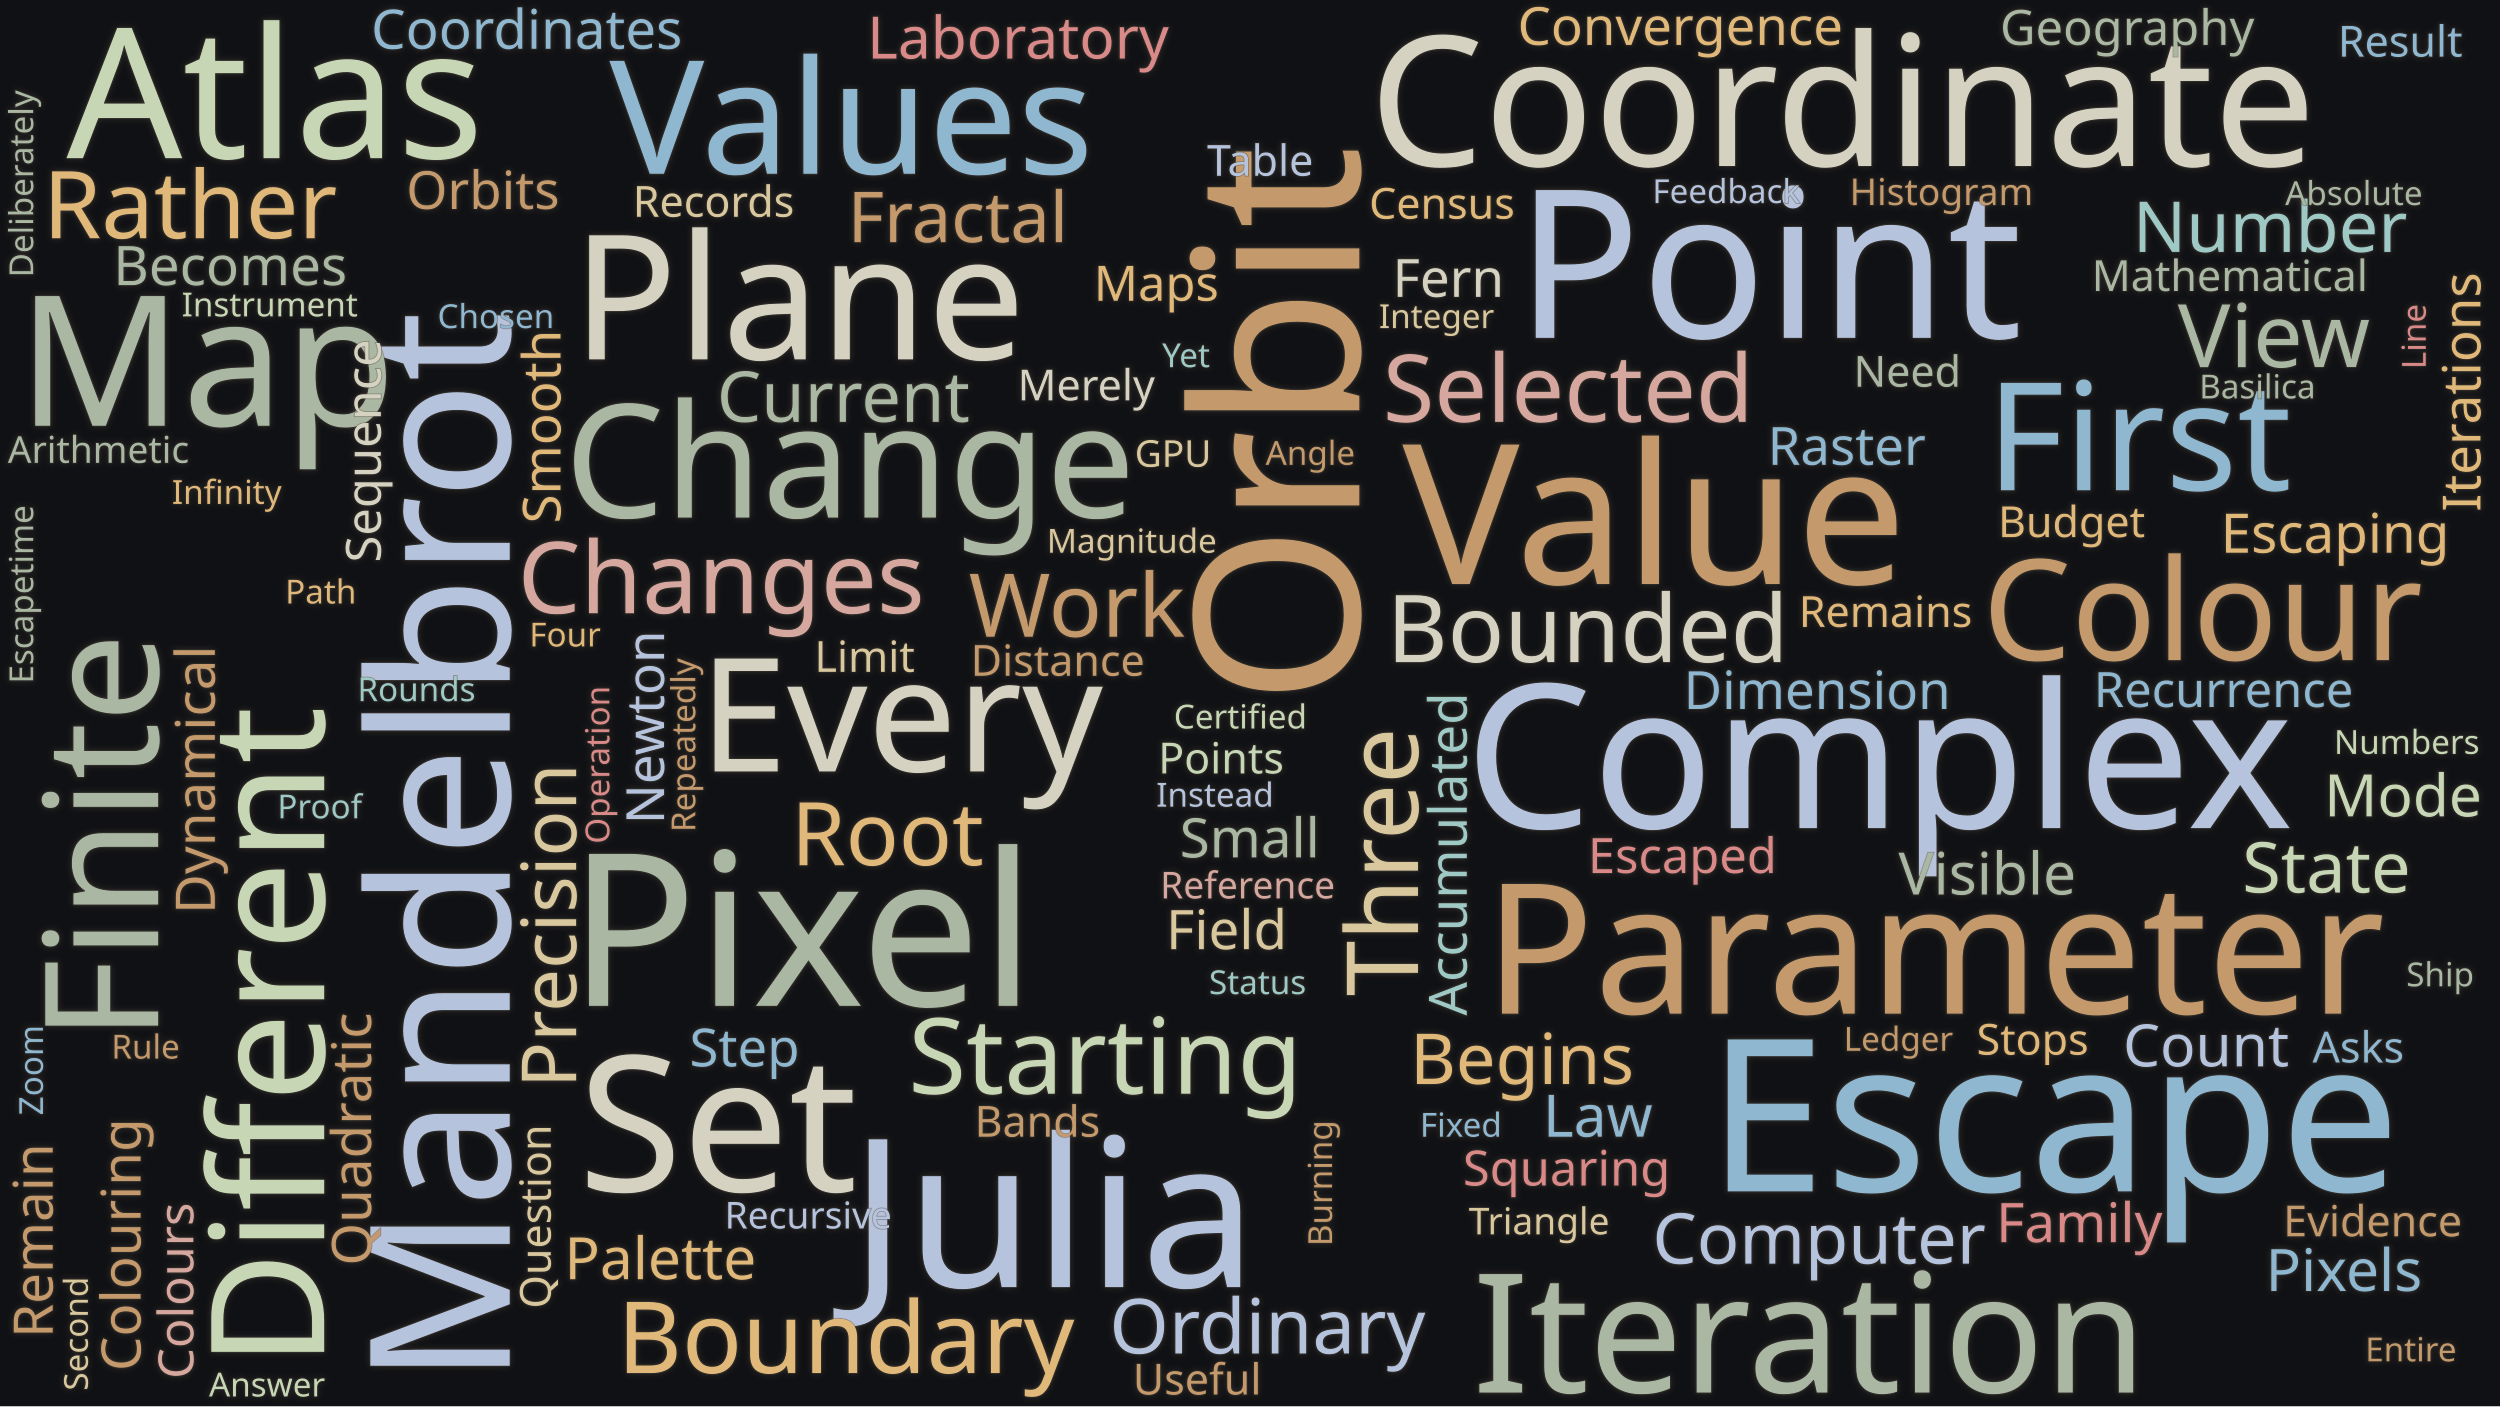
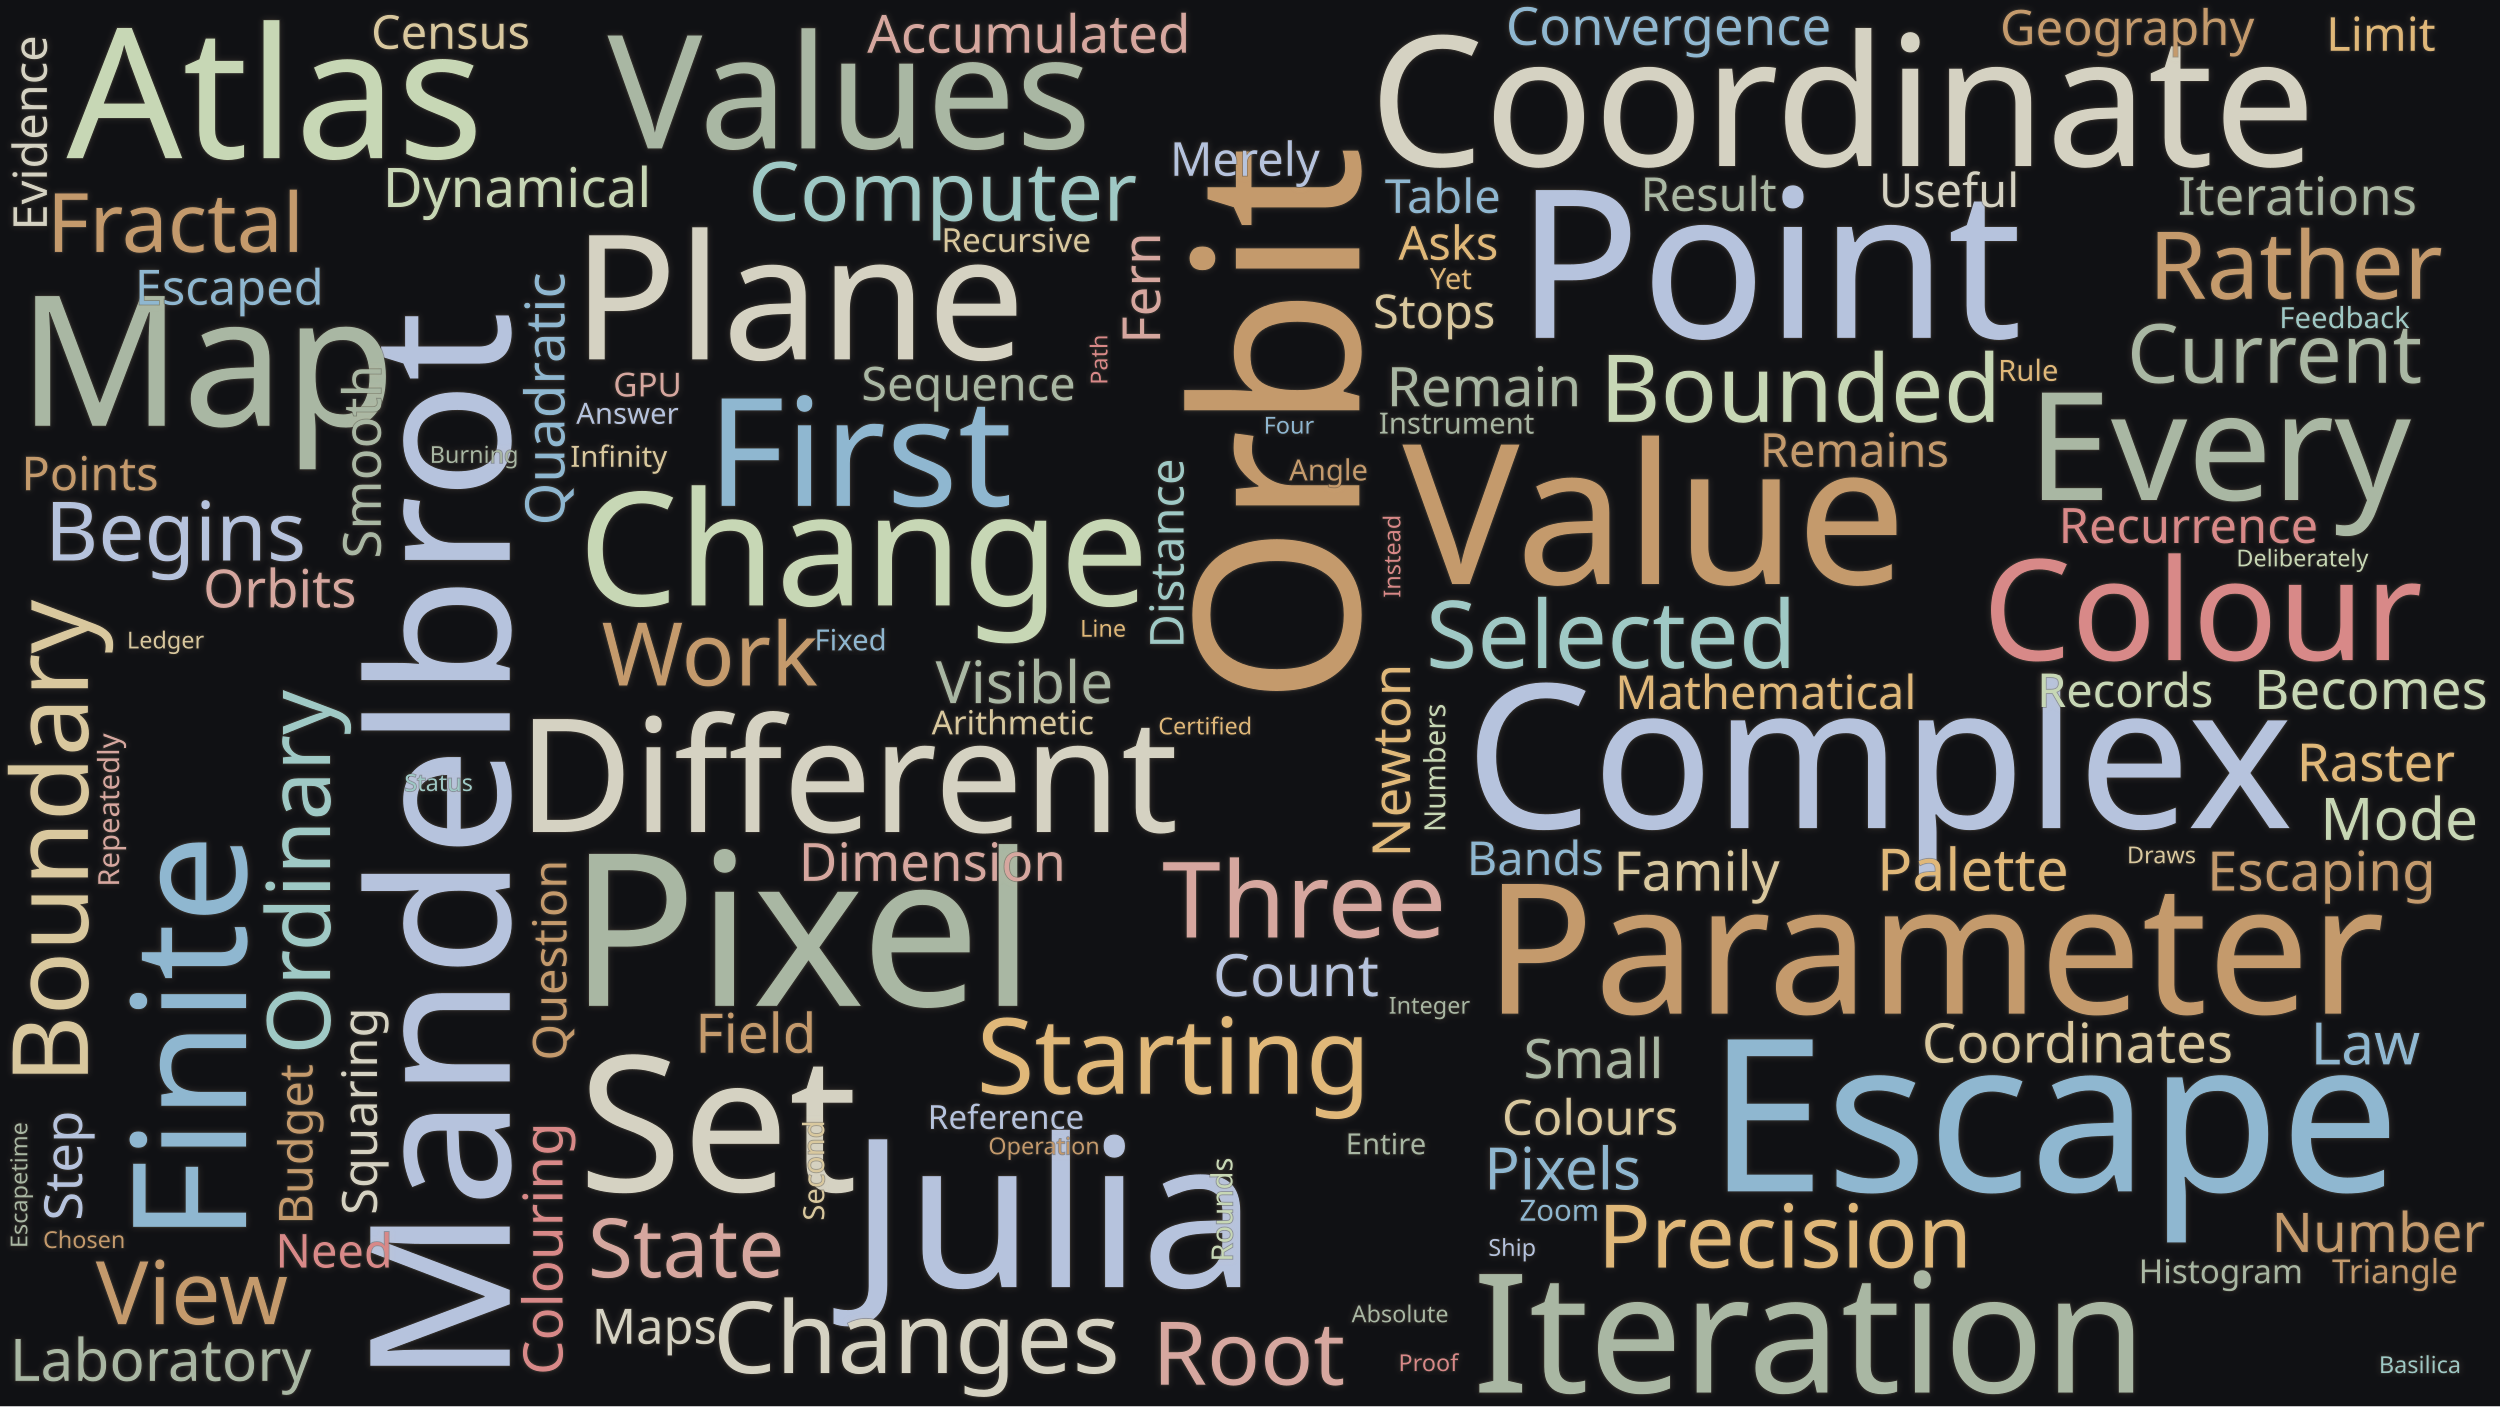
<svg xmlns="http://www.w3.org/2000/svg" role="img" aria-label="The Fractal Atlas: A Field Guide to Infinity" width="1280" height="720">
  <defs>
    <filter id="wordGlow" x="-20%" y="-20%" width="140%" height="140%">
      <feDropShadow dx="0" dy="0" stdDeviation="1.6" flood-color="#d8c7a1" flood-opacity="0.18" />
    </filter>
  </defs>
  <style>text { filter: url(#wordGlow); paint-order: stroke fill; stroke: rgba(16,17,20,.34); stroke-width: .9px; }</style>
  <style>text{font-family:'Droid Sans Mono';font-weight:normal;font-style:normal;}</style>
  <rect width="100%" height="100%" style="fill:#101114" />
  <text transform="translate(696,361) rotate(-90)" font-size="118" style="fill:#c49a6c">Orbit</text>
  <text transform="translate(291,515)" font-size="109" style="fill:#a9b7a3">Pixel</text>
  <text transform="translate(874,610)" font-size="109" style="fill:#8fb7d0">Escape</text>
  <text transform="translate(435,659)" font-size="106" style="fill:#b6c3dd">Julia</text>
  <text transform="translate(776,173)" font-size="106" style="fill:#b6c3dd">Point</text>
  <text transform="translate(750,424)" font-size="103" style="fill:#b6c3dd">Complex</text>
  <text transform="translate(261,709) rotate(-90)" font-size="100" style="fill:#b6c3dd">Mandelbrot</text>
  <text transform="translate(718,299)" font-size="100" style="fill:#c49a6c">Value</text>
  <text transform="translate(296,610)" font-size="97" style="fill:#d5d2c2">Set</text>
  <text transform="translate(34,81)" font-size="93" style="fill:#c7d7b5">Atlas</text>
  <text transform="translate(760,519)" font-size="93" style="fill:#c49a6c">Parameter</text>
  <text transform="translate(9,218)" font-size="93" style="fill:#a9b7a3">Map</text>
  <text transform="translate(701,85)" font-size="93" style="fill:#d5d2c2">Coordinate</text>
  <text transform="translate(293,184)" font-size="89" style="fill:#d5d2c2">Plane</text>
  <text transform="translate(754,713)" font-size="85" style="fill:#a9b7a3">Iteration</text>
-   <text transform="translate(358,395)" font-size="81" style="fill:#d5d2c2">Every</text>
-   <text transform="translate(166,700) rotate(-90)" font-size="81" style="fill:#c7d7b5">Different</text>
-   <text transform="translate(289,265)" font-size="81" style="fill:#a9b7a3">Change</text>
-   <text transform="translate(312,89)" font-size="81" style="fill:#8fb7d0">Values</text>
-   <text transform="translate(81,533) rotate(-90)" font-size="81" style="fill:#a9b7a3">Finite</text>
-   <text transform="translate(1017,251)" font-size="77" style="fill:#8fb7d0">First</text>
-   <text transform="translate(1015,338)" font-size="72" style="fill:#c49a6c">Colour</text>
-   <text transform="translate(465,560)" font-size="54" style="fill:#c7d7b5">Starting</text>
-   <text transform="translate(316,703)" font-size="51" style="fill:#e0b879">Boundary</text>
-   <text transform="translate(726,510) rotate(-90)" font-size="51" style="fill:#d9c89e">Three</text>
-   <text transform="translate(265,314)" font-size="51" style="fill:#d6a79f">Changes</text>
-   <text transform="translate(22,122)" font-size="48" style="fill:#e0b879">Rather</text>
-   <text transform="translate(708,216)" font-size="48" style="fill:#d6a79f">Selected</text>
-   <text transform="translate(710,339)" font-size="48" style="fill:#d5d2c2">Bounded</text>
-   <text transform="translate(1115,188)" font-size="45" style="fill:#a9b7a3">View</text>
-   <text transform="translate(496,326)" font-size="45" style="fill:#c49a6c">Work</text>
-   <text transform="translate(405,443)" font-size="45" style="fill:#e0b879">Root</text>
-   <text transform="translate(568,693)" font-size="39" style="fill:#b6c3dd">Ordinary</text>
-   <text transform="translate(295,557) rotate(-90)" font-size="39" style="fill:#d9c89e">Precision</text>
-   <text transform="translate(722,555)" font-size="36" style="fill:#e0b879">Begins</text>
-   <text transform="translate(846,647)" font-size="36" style="fill:#b6c3dd">Computer</text>
-   <text transform="translate(1092,129)" font-size="36" style="fill:#9fc9c5">Number</text>
-   <text transform="translate(434,124)" font-size="36" style="fill:#c49a6c">Fractal</text>
-   <text transform="translate(367,216)" font-size="36" style="fill:#a9b7a3">Current</text>
-   <text transform="translate(1148,457)" font-size="36" style="fill:#c7d7b5">State</text>
-   <text transform="translate(444,30)" font-size="30" style="fill:#d88988">Laboratory</text>
-   <text transform="translate(790,582)" font-size="30" style="fill:#8fb7d0">Law</text>
-   <text transform="translate(972,458)" font-size="30" style="fill:#a9b7a3">Visible</text>
-   <text transform="translate(289,655)" font-size="30" style="fill:#e0b879">Palette</text>
-   <text transform="translate(1087,546)" font-size="30" style="fill:#b6c3dd">Count</text>
-   <text transform="translate(1190,418)" font-size="30" style="fill:#c7d7b5">Mode</text>
-   <text transform="translate(1160,661)" font-size="30" style="fill:#8fb7d0">Pixels</text>
-   <text transform="translate(604,439)" font-size="28" style="fill:#a9b7a3">Small</text>
-   <text transform="translate(27,685) rotate(-90)" font-size="28" style="fill:#c49a6c">Remain</text>
-   <text transform="translate(58,146)" font-size="28" style="fill:#a9b7a3">Becomes</text>
-   <text transform="translate(110,468) rotate(-90)" font-size="28" style="fill:#c49a6c">Dynamical</text>
-   <text transform="translate(1137,283)" font-size="28" style="fill:#e0b879">Escaping</text>
-   <text transform="translate(72,702) rotate(-90)" font-size="28" style="fill:#c49a6c">Colouring</text>
-   <text transform="translate(1022,636)" font-size="28" style="fill:#d88988">Family</text>
-   <text transform="translate(597,486)" font-size="28" style="fill:#d9c89e">Field</text>
-   <text transform="translate(190,648) rotate(-90)" font-size="28" style="fill:#c49a6c">Quadratic</text>
-   <text transform="translate(190,25)" font-size="28" style="fill:#8fb7d0">Coordinates</text>
-   <text transform="translate(777,23)" font-size="27" style="fill:#e0b879">Convergence</text>
-   <text transform="translate(353,546)" font-size="27" style="fill:#8fb7d0">Step</text>
-   <text transform="translate(340,422) rotate(-90)" font-size="27" style="fill:#b6c3dd">Newton</text>
-   <text transform="translate(287,268) rotate(-90)" font-size="27" style="fill:#e0b879">Smooth</text>
-   <text transform="translate(751,520) rotate(-90)" font-size="27" style="fill:#9fc9c5">Accumulated</text>
-   <text transform="translate(1270,262) rotate(-90)" font-size="27" style="fill:#e0b879">Iterations</text>
-   <text transform="translate(905,238)" font-size="27" style="fill:#8fb7d0">Raster</text>
-   <text transform="translate(208,107)" font-size="27" style="fill:#c49a6c">Orbits</text>
-   <text transform="translate(713,152)" font-size="27" style="fill:#d5d2c2">Fern</text>
-   <text transform="translate(862,363)" font-size="27" style="fill:#8fb7d0">Dimension</text>
-   <text transform="translate(560,154)" font-size="25" style="fill:#e0b879">Maps</text>
-   <text transform="translate(1024,23)" font-size="25" style="fill:#a9b7a3">Geography</text>
-   <text transform="translate(99,706) rotate(-90)" font-size="25" style="fill:#d6a79f">Colours</text>
-   <text transform="translate(813,447)" font-size="25" style="fill:#d88988">Escaped</text>
-   <text transform="translate(1072,362)" font-size="25" style="fill:#8fb7d0">Recurrence</text>
-   <text transform="translate(749,607)" font-size="25" style="fill:#d88988">Squaring</text>
-   <text transform="translate(195,288) rotate(-90)" font-size="25" style="fill:#d5d2c2">Sequence</text>
-   <text transform="translate(1071,149)" font-size="22" style="fill:#a9b7a3">Mathematical</text>
-   <text transform="translate(1012,540)" font-size="22" style="fill:#e0b879">Stops</text>
-   <text transform="translate(417,344)" font-size="22" style="fill:#d9c89e">Limit</text>
-   <text transform="translate(701,112)" font-size="22" style="fill:#e0b879">Census</text>
-   <text transform="translate(324,111)" font-size="22" style="fill:#d9c89e">Records</text>
-   <text transform="translate(593,396)" font-size="22" style="fill:#c7d7b5">Points</text>
-   <text transform="translate(1023,275)" font-size="22" style="fill:#e0b879">Budget</text>
-   <text transform="translate(499,582)" font-size="22" style="fill:#c49a6c">Bands</text>
-   <text transform="translate(1184,544)" font-size="22" style="fill:#8fb7d0">Asks</text>
-   <text transform="translate(921,321)" font-size="22" style="fill:#e0b879">Remains</text>
-   <text transform="translate(580,714)" font-size="22" style="fill:#c49a6c">Useful</text>
-   <text transform="translate(521,205)" font-size="22" style="fill:#d5d2c2">Merely</text>
-   <text transform="translate(618,90)" font-size="22" style="fill:#b6c3dd">Table</text>
-   <text transform="translate(1197,29)" font-size="22" style="fill:#8fb7d0">Result</text>
-   <text transform="translate(949,198)" font-size="22" style="fill:#a9b7a3">Need</text>
-   <text transform="translate(1169,633)" font-size="22" style="fill:#c49a6c">Evidence</text>
-   <text transform="translate(497,346)" font-size="22" style="fill:#c49a6c">Distance</text>
-   <text transform="translate(282,670) rotate(-90)" font-size="22" style="fill:#d9c89e">Question</text>
-   <text transform="translate(947,105)" font-size="19" style="fill:#c49a6c">Histogram</text>
-   <text transform="translate(4,237)" font-size="19" style="fill:#a9b7a3">Arithmetic</text>
-   <text transform="translate(581,239)" font-size="19" style="fill:#d9c89e">GPU</text>
-   <text transform="translate(594,460)" font-size="19" style="fill:#d6a79f">Reference</text>
-   <text transform="translate(371,629)" font-size="19" style="fill:#b6c3dd">Recursive</text>
-   <text transform="translate(752,632)" font-size="19" style="fill:#d9c89e">Triangle</text>
-   <text transform="translate(57,542)" font-size="17" style="fill:#c49a6c">Rule</text>
-   <text transform="translate(1195,386)" font-size="17" style="fill:#c7d7b5">Numbers</text>
-   <text transform="translate(88,258)" font-size="17" style="fill:#e0b879">Infinity</text>
-   <text transform="translate(183,359)" font-size="17" style="fill:#9fc9c5">Rounds</text>
-   <text transform="translate(107,715)" font-size="17" style="fill:#c7d7b5">Answer</text>
-   <text transform="translate(846,104)" font-size="17" style="fill:#b6c3dd">Feedback</text>
-   <text transform="translate(595,188)" font-size="17" style="fill:#9fc9c5">Yet</text>
-   <text transform="translate(536,283)" font-size="17" style="fill:#d9c89e">Magnitude</text>
-   <text transform="translate(648,238)" font-size="17" style="fill:#c49a6c">Angle</text>
-   <text transform="translate(45,712) rotate(-90)" font-size="17" style="fill:#d9c89e">Second</text>
-   <text transform="translate(356,426) rotate(-90)" font-size="17" style="fill:#c49a6c">Repeatedly</text>
-   <text transform="translate(93,162)" font-size="17" style="fill:#c7d7b5">Instrument</text>
-   <text transform="translate(22,571) rotate(-90)" font-size="17" style="fill:#8fb7d0">Zoom</text>
-   <text transform="translate(727,582)" font-size="17" style="fill:#8fb7d0">Fixed</text>
-   <text transform="translate(1211,697)" font-size="17" style="fill:#c49a6c">Entire</text>
-   <text transform="translate(17,142) rotate(-90)" font-size="17" style="fill:#a9b7a3">Deliberately</text>
-   <text transform="translate(1126,204)" font-size="17" style="fill:#a9b7a3">Basilica</text>
-   <text transform="translate(601,373)" font-size="17" style="fill:#c7d7b5">Certified</text>
-   <text transform="translate(619,509)" font-size="17" style="fill:#9fc9c5">Status</text>
-   <text transform="translate(146,309)" font-size="17" style="fill:#e0b879">Path</text>
-   <text transform="translate(142,419)" font-size="17" style="fill:#9fc9c5">Proof</text>
-   <text transform="translate(1242,189) rotate(-90)" font-size="17" style="fill:#d88988">Line</text>
-   <text transform="translate(312,432) rotate(-90)" font-size="17" style="fill:#d88988">Operation</text>
-   <text transform="translate(271,331)" font-size="17" style="fill:#e0b879">Four</text>
-   <text transform="translate(944,538)" font-size="17" style="fill:#c49a6c">Ledger</text>
-   <text transform="translate(224,168)" font-size="17" style="fill:#8fb7d0">Chosen</text>
-   <text transform="translate(706,168)" font-size="17" style="fill:#d9c89e">Integer</text>
-   <text transform="translate(682,638) rotate(-90)" font-size="17" style="fill:#c49a6c">Burning</text>
-   <text transform="translate(1232,505)" font-size="17" style="fill:#a9b7a3">Ship</text>
-   <text transform="translate(1170,105)" font-size="17" style="fill:#a9b7a3">Absolute</text>
-   <text transform="translate(592,413)" font-size="17" style="fill:#b6c3dd">Instead</text>
-   <text transform="translate(17,350) rotate(-90)" font-size="17" style="fill:#a9b7a3">Escapetime</text>
+   <text transform="translate(265,426)" font-size="81" style="fill:#d5d2c2">Different</text>
+   <text transform="translate(296,310)" font-size="81" style="fill:#c7d7b5">Change</text>
+   <text transform="translate(311,76)" font-size="81" style="fill:#a9b7a3">Values</text>
+   <text transform="translate(126,636) rotate(-90)" font-size="81" style="fill:#8fb7d0">Finite</text>
+   <text transform="translate(1038,256)" font-size="77" style="fill:#a9b7a3">Every</text>
+   <text transform="translate(362,259)" font-size="77" style="fill:#8fb7d0">First</text>
+   <text transform="translate(1015,338)" font-size="72" style="fill:#d88988">Colour</text>
+   <text transform="translate(500,560)" font-size="54" style="fill:#e0b879">Starting</text>
+   <text transform="translate(45,555) rotate(-90)" font-size="54" style="fill:#d9c89e">Boundary</text>
+   <text transform="translate(595,480)" font-size="54" style="fill:#d6a79f">Three</text>
+   <text transform="translate(365,703)" font-size="51" style="fill:#d5d2c2">Changes</text>
+   <text transform="translate(1100,153)" font-size="48" style="fill:#c49a6c">Rather</text>
+   <text transform="translate(730,342)" font-size="48" style="fill:#9fc9c5">Selected</text>
+   <text transform="translate(819,216)" font-size="48" style="fill:#c7d7b5">Bounded</text>
+   <text transform="translate(49,678)" font-size="45" style="fill:#c49a6c">View</text>
+   <text transform="translate(308,351)" font-size="45" style="fill:#c49a6c">Work</text>
+   <text transform="translate(590,709)" font-size="45" style="fill:#d6a79f">Root</text>
+   <text transform="translate(169,540) rotate(-90)" font-size="45" style="fill:#9fc9c5">Ordinary</text>
+   <text transform="translate(818,649)" font-size="45" style="fill:#e0b879">Precision</text>
+   <text transform="translate(23,287)" font-size="42" style="fill:#b6c3dd">Begins</text>
+   <text transform="translate(383,113)" font-size="42" style="fill:#9fc9c5">Computer</text>
+   <text transform="translate(24,129)" font-size="42" style="fill:#c49a6c">Fractal</text>
+   <text transform="translate(1089,196)" font-size="42" style="fill:#a9b7a3">Current</text>
+   <text transform="translate(301,654)" font-size="42" style="fill:#d6a79f">State</text>
+   <text transform="translate(5,707)" font-size="30" style="fill:#a9b7a3">Laboratory</text>
+   <text transform="translate(1183,545)" font-size="30" style="fill:#8fb7d0">Law</text>
+   <text transform="translate(479,360)" font-size="30" style="fill:#a9b7a3">Visible</text>
+   <text transform="translate(961,456)" font-size="30" style="fill:#e0b879">Palette</text>
+   <text transform="translate(621,510)" font-size="30" style="fill:#b6c3dd">Count</text>
+   <text transform="translate(1188,430)" font-size="30" style="fill:#c7d7b5">Mode</text>
+   <text transform="translate(760,609)" font-size="30" style="fill:#8fb7d0">Pixels</text>
+   <text transform="translate(780,552)" font-size="28" style="fill:#a9b7a3">Small</text>
+   <text transform="translate(1163,641)" font-size="28" style="fill:#c49a6c">Number</text>
+   <text transform="translate(710,208)" font-size="28" style="fill:#a9b7a3">Remain</text>
+   <text transform="translate(1154,363)" font-size="28" style="fill:#c7d7b5">Becomes</text>
+   <text transform="translate(196,106)" font-size="28" style="fill:#c7d7b5">Dynamical</text>
+   <text transform="translate(1130,456)" font-size="28" style="fill:#c49a6c">Escaping</text>
+   <text transform="translate(288,704) rotate(-90)" font-size="28" style="fill:#d88988">Colouring</text>
+   <text transform="translate(826,456)" font-size="28" style="fill:#d9c89e">Family</text>
+   <text transform="translate(356,539)" font-size="28" style="fill:#c49a6c">Field</text>
+   <text transform="translate(289,269) rotate(-90)" font-size="28" style="fill:#8fb7d0">Quadratic</text>
+   <text transform="translate(984,544)" font-size="28" style="fill:#d9c89e">Coordinates</text>
+   <text transform="translate(771,23)" font-size="27" style="fill:#8fb7d0">Convergence</text>
+   <text transform="translate(42,625) rotate(-90)" font-size="27" style="fill:#b6c3dd">Step</text>
+   <text transform="translate(722,439) rotate(-90)" font-size="27" style="fill:#e0b879">Newton</text>
+   <text transform="translate(195,286) rotate(-90)" font-size="27" style="fill:#a9b7a3">Smooth</text>
+   <text transform="translate(444,27)" font-size="27" style="fill:#d6a79f">Accumulated</text>
+   <text transform="translate(1115,110)" font-size="27" style="fill:#a9b7a3">Iterations</text>
+   <text transform="translate(1176,400)" font-size="27" style="fill:#e0b879">Raster</text>
+   <text transform="translate(104,311)" font-size="27" style="fill:#d6a79f">Orbits</text>
+   <text transform="translate(594,176) rotate(-90)" font-size="27" style="fill:#d6a79f">Fern</text>
+   <text transform="translate(409,451)" font-size="27" style="fill:#d6a79f">Dimension</text>
+   <text transform="translate(303,688)" font-size="25" style="fill:#d5d2c2">Maps</text>
+   <text transform="translate(1024,23)" font-size="25" style="fill:#c49a6c">Geography</text>
+   <text transform="translate(769,581)" font-size="25" style="fill:#d9c89e">Colours</text>
+   <text transform="translate(69,156)" font-size="25" style="fill:#8fb7d0">Escaped</text>
+   <text transform="translate(1054,278)" font-size="25" style="fill:#d88988">Recurrence</text>
+   <text transform="translate(193,622) rotate(-90)" font-size="25" style="fill:#d5d2c2">Squaring</text>
+   <text transform="translate(441,205)" font-size="24" style="fill:#a9b7a3">Sequence</text>
+   <text transform="translate(827,363)" font-size="24" style="fill:#e0b879">Mathematical</text>
+   <text transform="translate(703,168)" font-size="24" style="fill:#d9c89e">Stops</text>
+   <text transform="translate(1191,26)" font-size="24" style="fill:#e0b879">Limit</text>
+   <text transform="translate(190,25)" font-size="24" style="fill:#d9c89e">Census</text>
+   <text transform="translate(1043,362)" font-size="24" style="fill:#c7d7b5">Records</text>
+   <text transform="translate(11,251)" font-size="24" style="fill:#c49a6c">Points</text>
+   <text transform="translate(160,627) rotate(-90)" font-size="24" style="fill:#c49a6c">Budget</text>
+   <text transform="translate(751,448)" font-size="24" style="fill:#8fb7d0">Bands</text>
+   <text transform="translate(716,133)" font-size="24" style="fill:#e0b879">Asks</text>
+   <text transform="translate(901,239)" font-size="24" style="fill:#c49a6c">Remains</text>
+   <text transform="translate(962,106)" font-size="24" style="fill:#d5d2c2">Useful</text>
+   <text transform="translate(599,90)" font-size="24" style="fill:#b6c3dd">Merely</text>
+   <text transform="translate(709,109)" font-size="24" style="fill:#8fb7d0">Table</text>
+   <text transform="translate(840,108)" font-size="24" style="fill:#a9b7a3">Result</text>
+   <text transform="translate(141,649)" font-size="24" style="fill:#d88988">Need</text>
+   <text transform="translate(24,118) rotate(-90)" font-size="24" style="fill:#d5d2c2">Evidence</text>
+   <text transform="translate(606,332) rotate(-90)" font-size="24" style="fill:#9fc9c5">Distance</text>
+   <text transform="translate(290,543) rotate(-90)" font-size="24" style="fill:#c49a6c">Question</text>
+   <text transform="translate(1095,657)" font-size="17" style="fill:#a9b7a3">Histogram</text>
+   <text transform="translate(477,376)" font-size="17" style="fill:#d9c89e">Arithmetic</text>
+   <text transform="translate(314,203)" font-size="17" style="fill:#d6a79f">GPU</text>
+   <text transform="translate(475,578)" font-size="17" style="fill:#b6c3dd">Reference</text>
+   <text transform="translate(482,129)" font-size="17" style="fill:#d9c89e">Recursive</text>
+   <text transform="translate(1194,657)" font-size="17" style="fill:#c49a6c">Triangle</text>
+   <text transform="translate(1023,195)" font-size="15" style="fill:#e0b879">Rule</text>
+   <text transform="translate(740,426) rotate(-90)" font-size="15" style="fill:#c7d7b5">Numbers</text>
+   <text transform="translate(292,239)" font-size="15" style="fill:#d9c89e">Infinity</text>
+   <text transform="translate(631,646) rotate(-90)" font-size="15" style="fill:#c7d7b5">Rounds</text>
+   <text transform="translate(295,217)" font-size="15" style="fill:#b6c3dd">Answer</text>
+   <text transform="translate(1167,168)" font-size="15" style="fill:#9fc9c5">Feedback</text>
+   <text transform="translate(732,148)" font-size="15" style="fill:#e0b879">Yet</text>
+   <text transform="translate(660,246)" font-size="15" style="fill:#c49a6c">Angle</text>
+   <text transform="translate(422,625) rotate(-90)" font-size="15" style="fill:#d9c89e">Second</text>
+   <text transform="translate(61,454) rotate(-90)" font-size="15" style="fill:#d6a79f">Repeatedly</text>
+   <text transform="translate(706,222)" font-size="15" style="fill:#a9b7a3">Instrument</text>
+   <text transform="translate(778,625)" font-size="15" style="fill:#8fb7d0">Zoom</text>
+   <text transform="translate(417,333)" font-size="15" style="fill:#8fb7d0">Fixed</text>
+   <text transform="translate(689,591)" font-size="15" style="fill:#a9b7a3">Entire</text>
+   <text transform="translate(1145,290)" font-size="12" style="fill:#c7d7b5">Deliberately</text>
+   <text transform="translate(1218,703)" font-size="12" style="fill:#9fc9c5">Basilica</text>
+   <text transform="translate(593,376)" font-size="12" style="fill:#e0b879">Certified</text>
+   <text transform="translate(207,405)" font-size="12" style="fill:#9fc9c5">Status</text>
+   <text transform="translate(567,197) rotate(-90)" font-size="12" style="fill:#d88988">Path</text>
+   <text transform="translate(716,702)" font-size="12" style="fill:#d88988">Proof</text>
+   <text transform="translate(553,326)" font-size="12" style="fill:#e0b879">Line</text>
+   <text transform="translate(506,591)" font-size="12" style="fill:#c49a6c">Operation</text>
+   <text transform="translate(647,222)" font-size="12" style="fill:#8fb7d0">Four</text>
+   <text transform="translate(65,332)" font-size="12" style="fill:#d9c89e">Ledger</text>
+   <text transform="translate(22,639)" font-size="12" style="fill:#c49a6c">Chosen</text>
+   <text transform="translate(711,519)" font-size="12" style="fill:#a9b7a3">Integer</text>
+   <text transform="translate(220,237)" font-size="12" style="fill:#a9b7a3">Burning</text>
+   <text transform="translate(762,643)" font-size="12" style="fill:#b6c3dd">Ship</text>
+   <text transform="translate(692,677)" font-size="12" style="fill:#a9b7a3">Absolute</text>
+   <text transform="translate(717,306) rotate(-90)" font-size="12" style="fill:#d88988">Instead</text>
+   <text transform="translate(14,639) rotate(-90)" font-size="12" style="fill:#a9b7a3">Escapetime</text>
+   <text transform="translate(1089,442)" font-size="12" style="fill:#d9c89e">Draws</text>
</svg>
